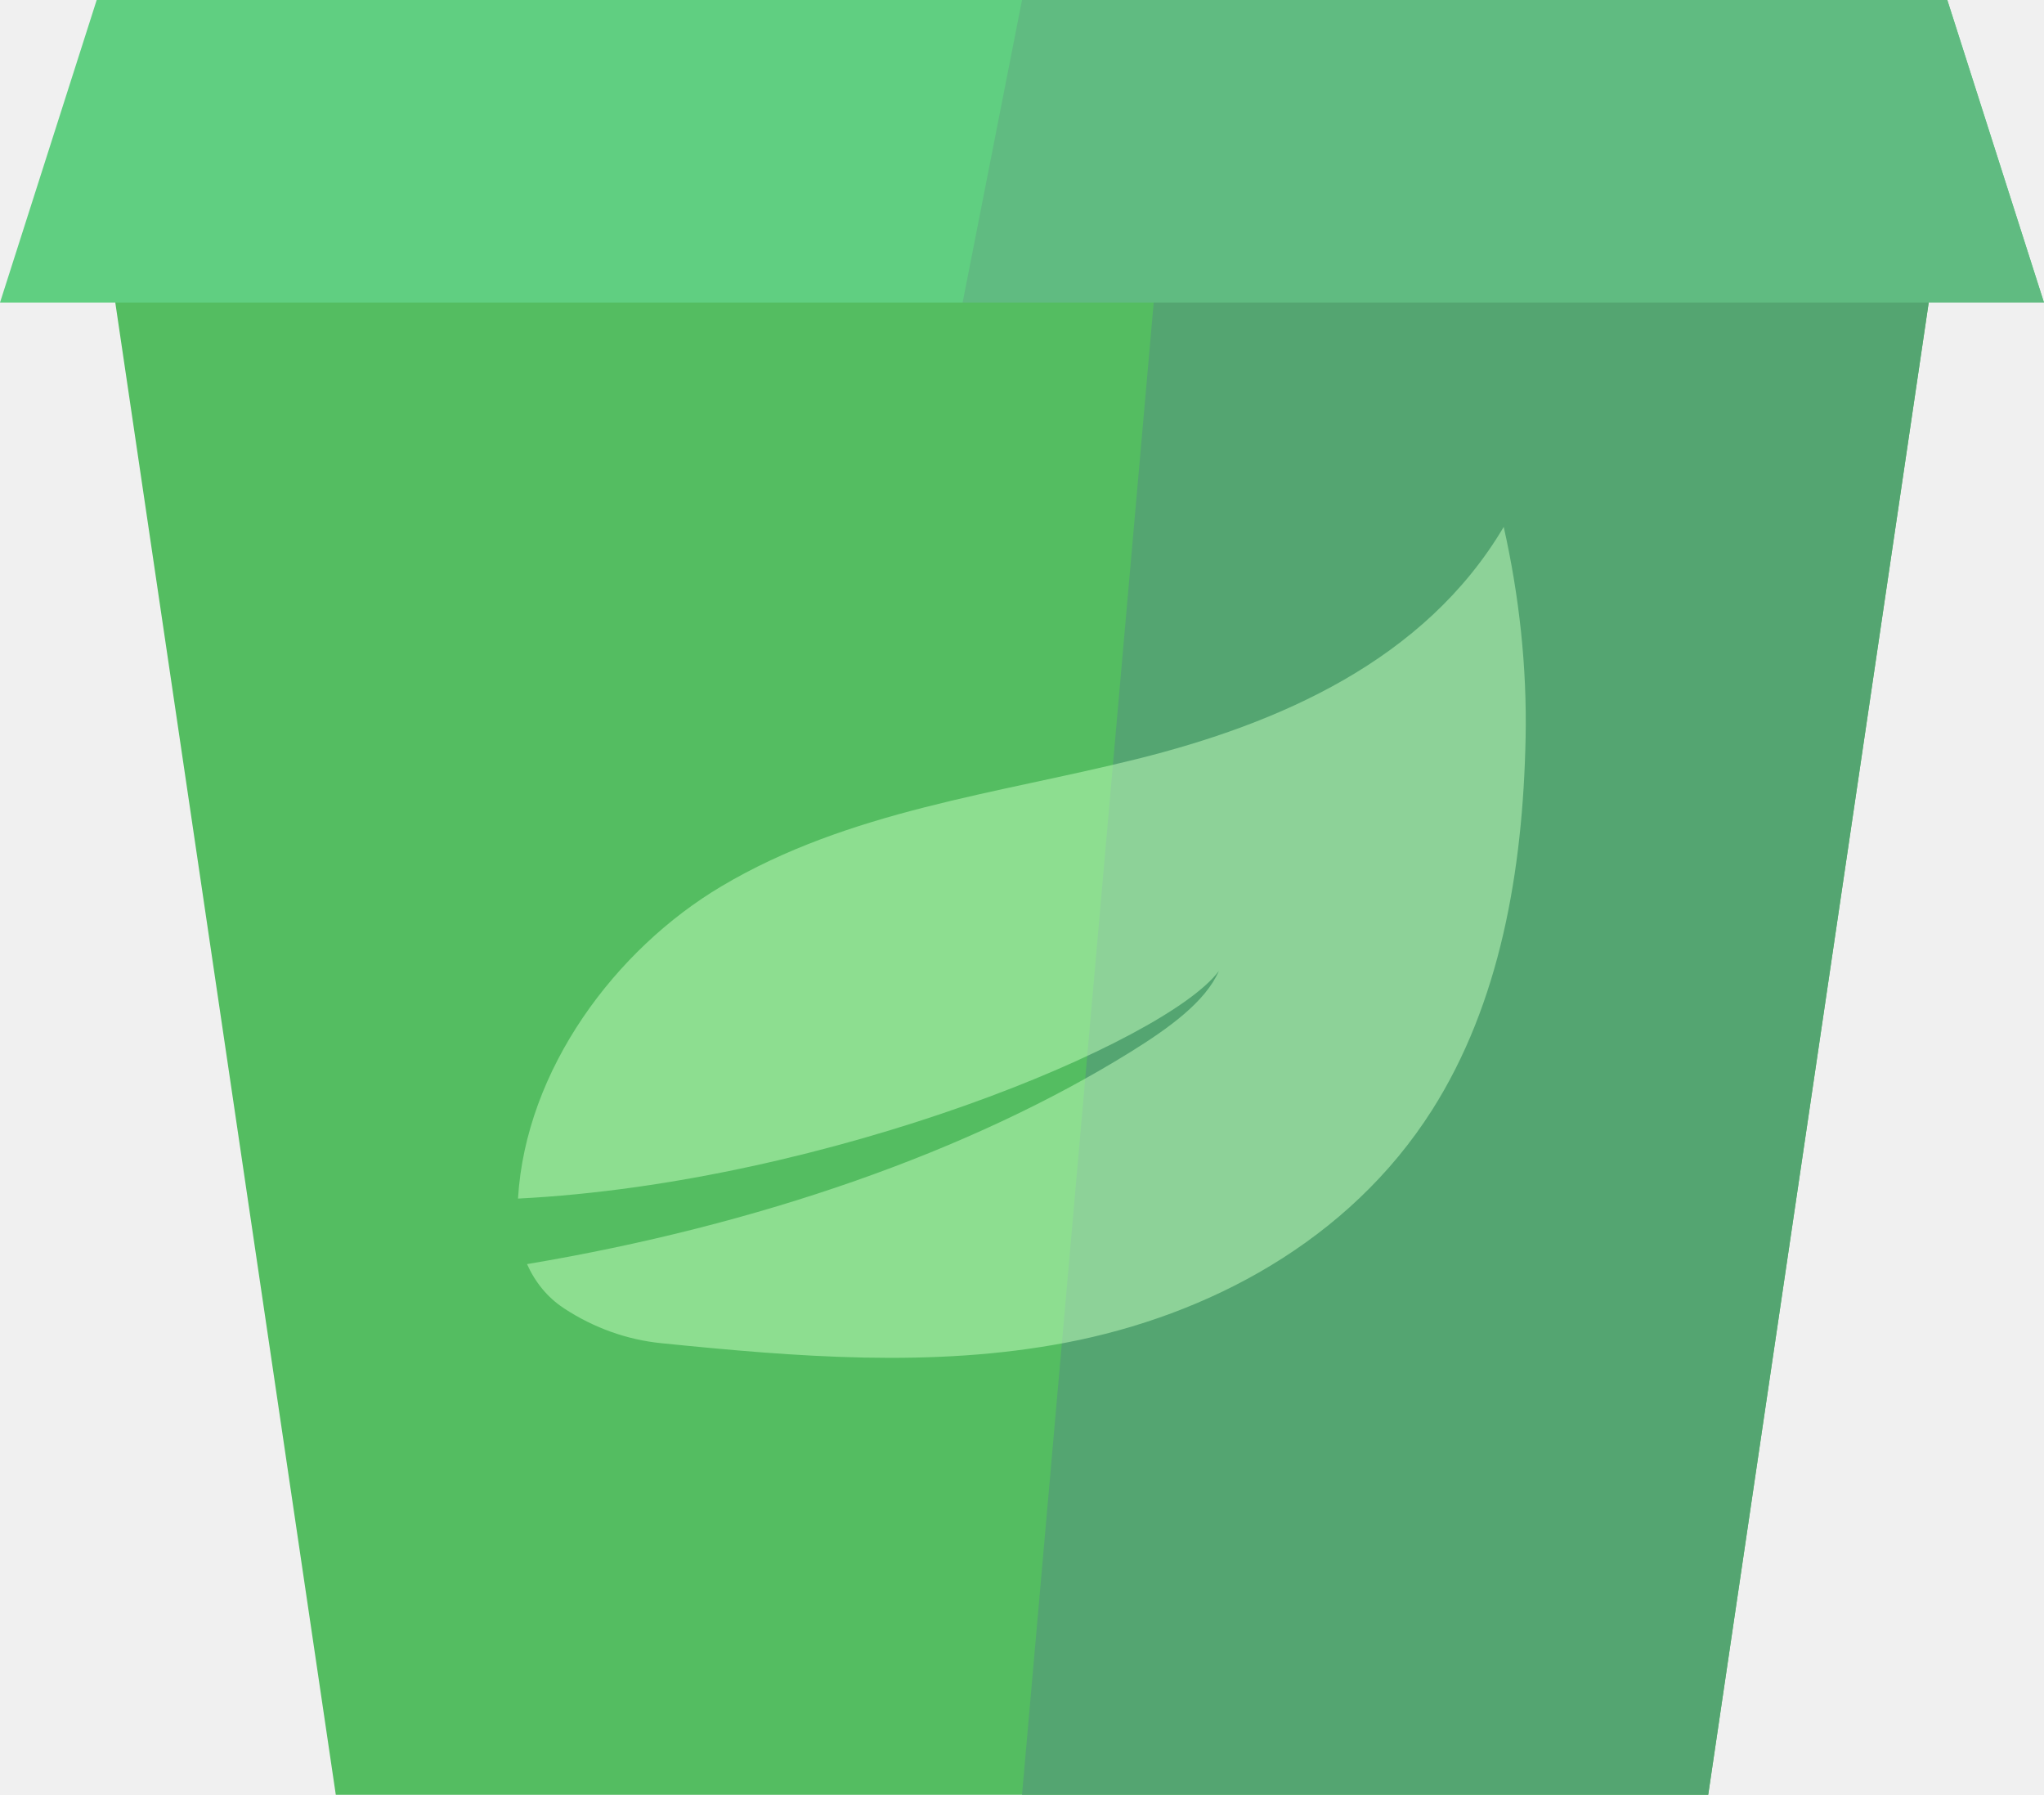
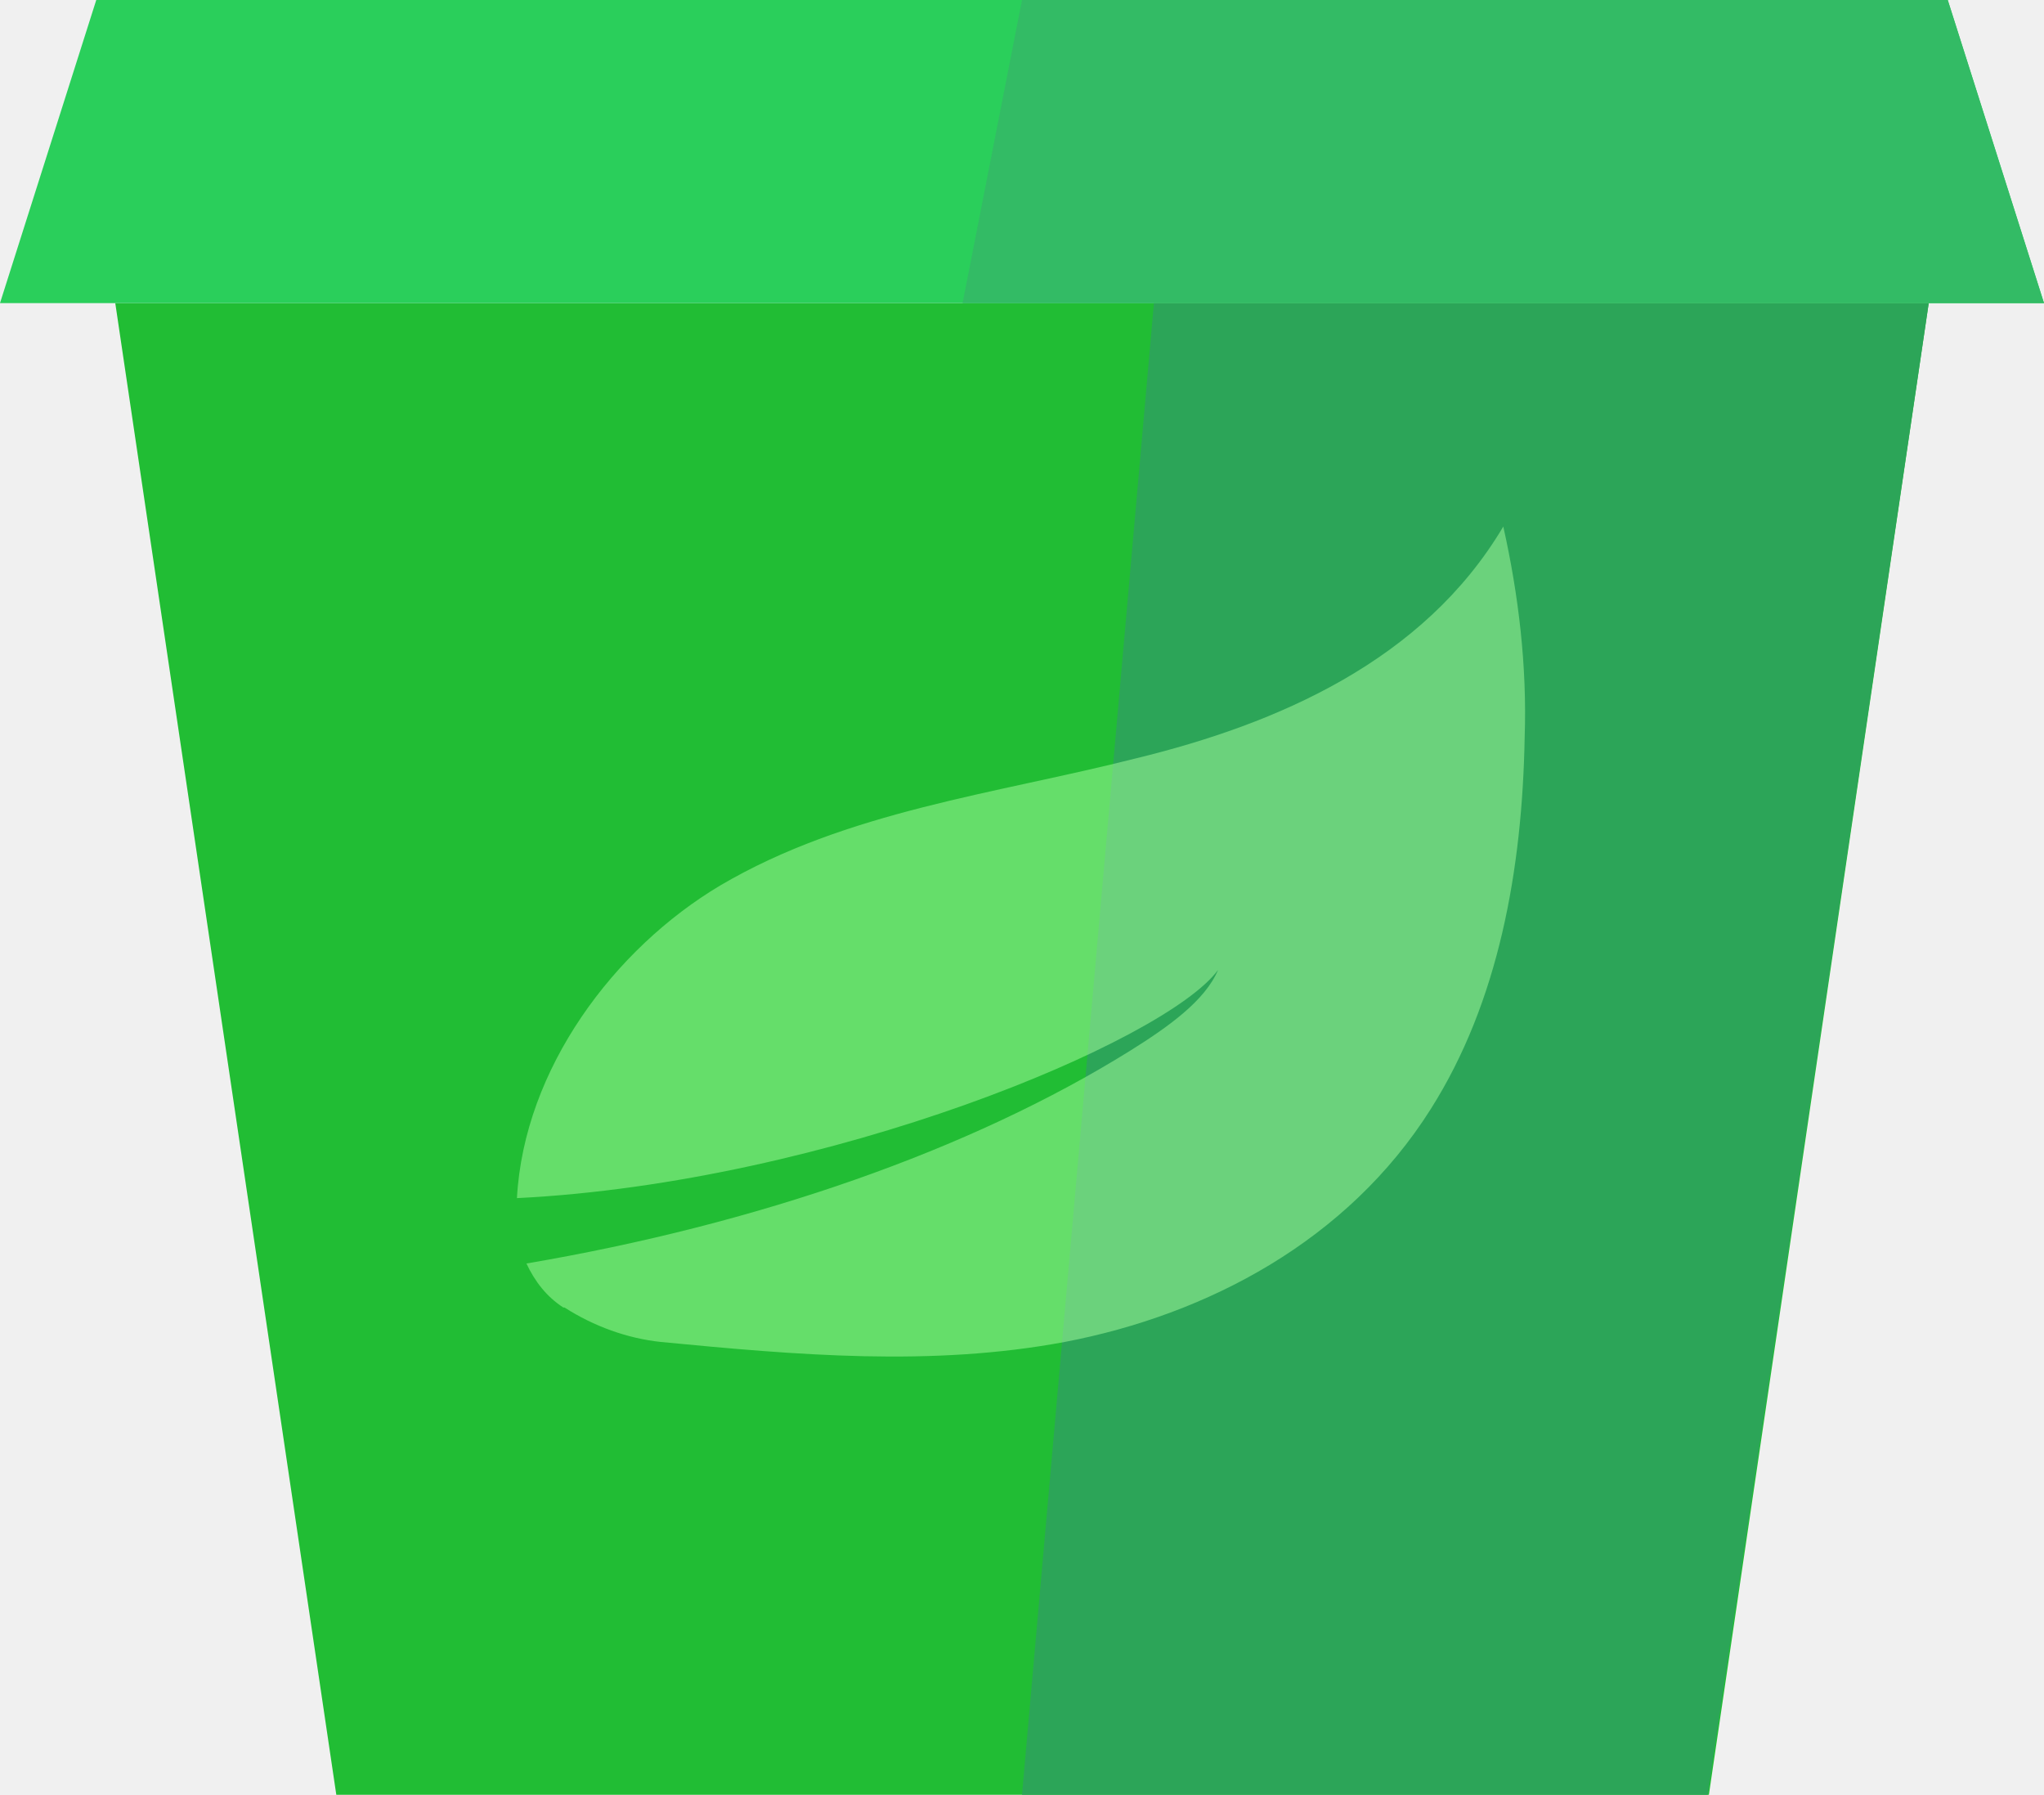
- <svg xmlns="http://www.w3.org/2000/svg" width="172" height="151" viewBox="0 0 172 151" fill="none">
-   <g clip-path="url(#clip0_336_364)">
-     <path d="M162.298 25.457H9.702L28.257 151H143.743L162.298 25.457Z" fill="#54BD61" />
-     <path d="M0 25.457H172L163.863 0H8.137L0 25.457Z" fill="#60CF81" />
-     <path d="M97.082 25.457L86.002 151H143.743L162.298 25.457H97.082Z" fill="#54A571" />
-     <path d="M81.002 25.457H172L163.863 0H86.002L81.002 25.457Z" fill="#60BB81" />
-     <g opacity="0.5">
-       <path d="M126.545 44.314C119.881 55.603 107.54 60.9 95.689 63.852C83.843 66.803 71.417 68.202 60.707 74.566C51.77 79.875 44.234 89.994 43.589 100.839C69.782 99.51 98.145 87.65 102.569 81.685C101.433 84.286 98.369 86.492 95.147 88.494C81.636 96.88 63.797 103.094 44.348 106.351C45.019 107.86 46.071 109.156 47.412 110.037L47.453 110.066L47.518 110.11C50.004 111.729 52.778 112.716 55.645 113.005C66.996 114.151 78.473 115.101 89.689 112.96C101.649 110.677 113.489 104.427 120.497 93.406C126.226 84.396 128.15 73.282 128.378 62.106C128.499 56.113 127.839 50.132 126.534 44.318L126.545 44.314Z" fill="#C5FFBF" />
+ <svg xmlns="http://www.w3.org/2000/svg" xmlns:xlink="http://www.w3.org/1999/xlink" version="1.1" id="Layer_1" x="0px" y="0px" viewBox="0 0 172 151" style="enable-background:new 0 0 172 151;" xml:space="preserve">
+   <style type="text/css">
+ 	.st0{clip-path:url(#SVGID_00000119829459732302059220000004755280426283702436_);}
+ 	.st1{fill:#21BD34;}
+ 	.st2{fill:#2ACF5B;}
+ 	.st3{fill:#2CA558;}
+ 	.st4{fill:#33BB65;}
+ 	.st5{opacity:0.5;}
+ 	.st6{fill:#A9FFA0;}
+ </style>
+   <g>
+     <defs>
+       <rect id="SVGID_1_" width="172" height="151" />
+     </defs>
+     <clipPath id="SVGID_00000075855397619399226040000008621738039218631589_">
+       <use xlink:href="#SVGID_1_" style="overflow:visible;" />
+     </clipPath>
+     <g style="clip-path:url(#SVGID_00000075855397619399226040000008621738039218631589_);">
+       <path class="st1" d="M162.3,25.5H9.7L28.3,151h115.5L162.3,25.5z" />
+       <path class="st2" d="M0,25.5h172L163.9,0H8.1L0,25.5z" />
+       <path class="st3" d="M97.1,25.5L86,151h57.7l18.6-125.5H97.1z" />
+       <path class="st4" d="M81,25.5h91L163.9,0H86L81,25.5z" />
+       <g class="st5">
+         <path class="st6" d="M126.5,44.3c-6.7,11.3-19,16.6-30.9,19.5c-11.8,3-24.3,4.4-35,10.7c-8.9,5.3-16.5,15.4-17.1,26.3     c26.2-1.3,54.6-13.2,59-19.2c-1.1,2.6-4.2,4.8-7.4,6.8c-13.5,8.4-31.4,14.6-50.8,17.9c0.7,1.5,1.7,2.8,3.1,3.7l0,0l0.1,0     c2.5,1.6,5.3,2.6,8.1,2.9c11.4,1.1,22.8,2.1,34,0c12-2.3,23.8-8.5,30.8-19.6c5.7-9,7.7-20.1,7.9-31.3     C128.5,56.1,127.8,50.1,126.5,44.3L126.5,44.3z" />
+       </g>
    </g>
  </g>
-   <defs>
-     <clipPath id="clip0_336_364">
-       <rect width="172" height="151" fill="white" />
-     </clipPath>
-   </defs>
</svg>
